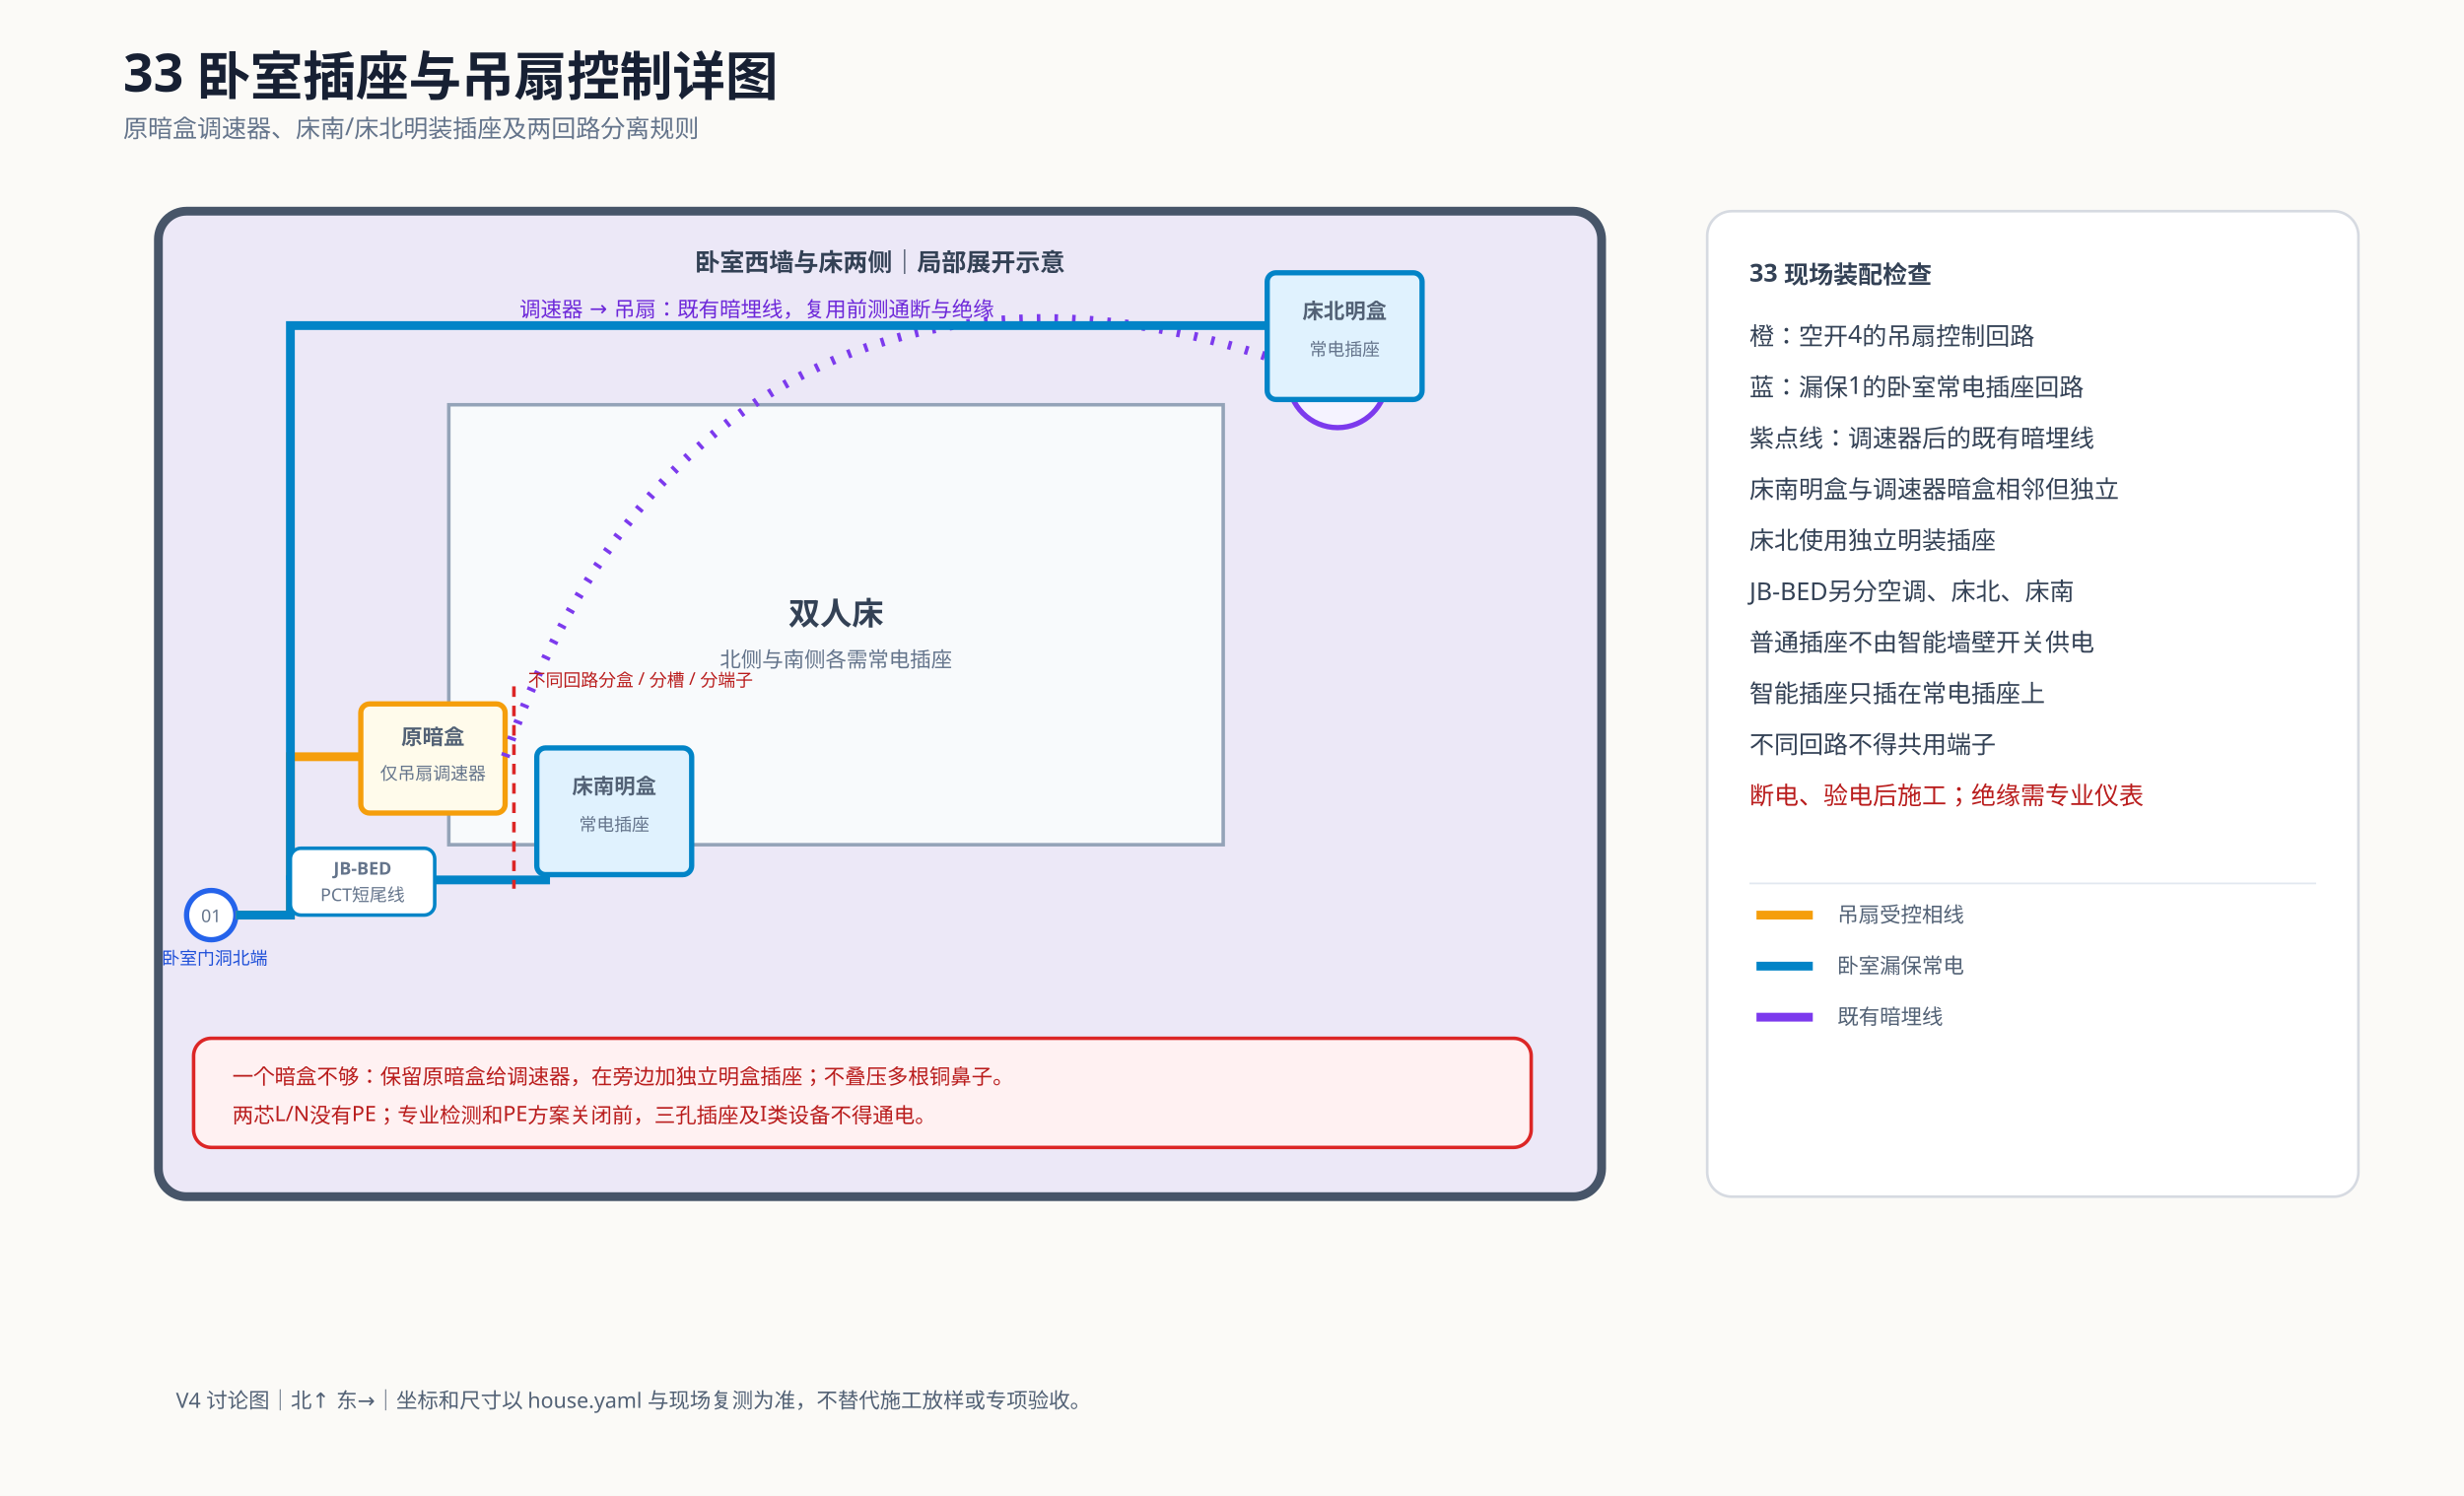
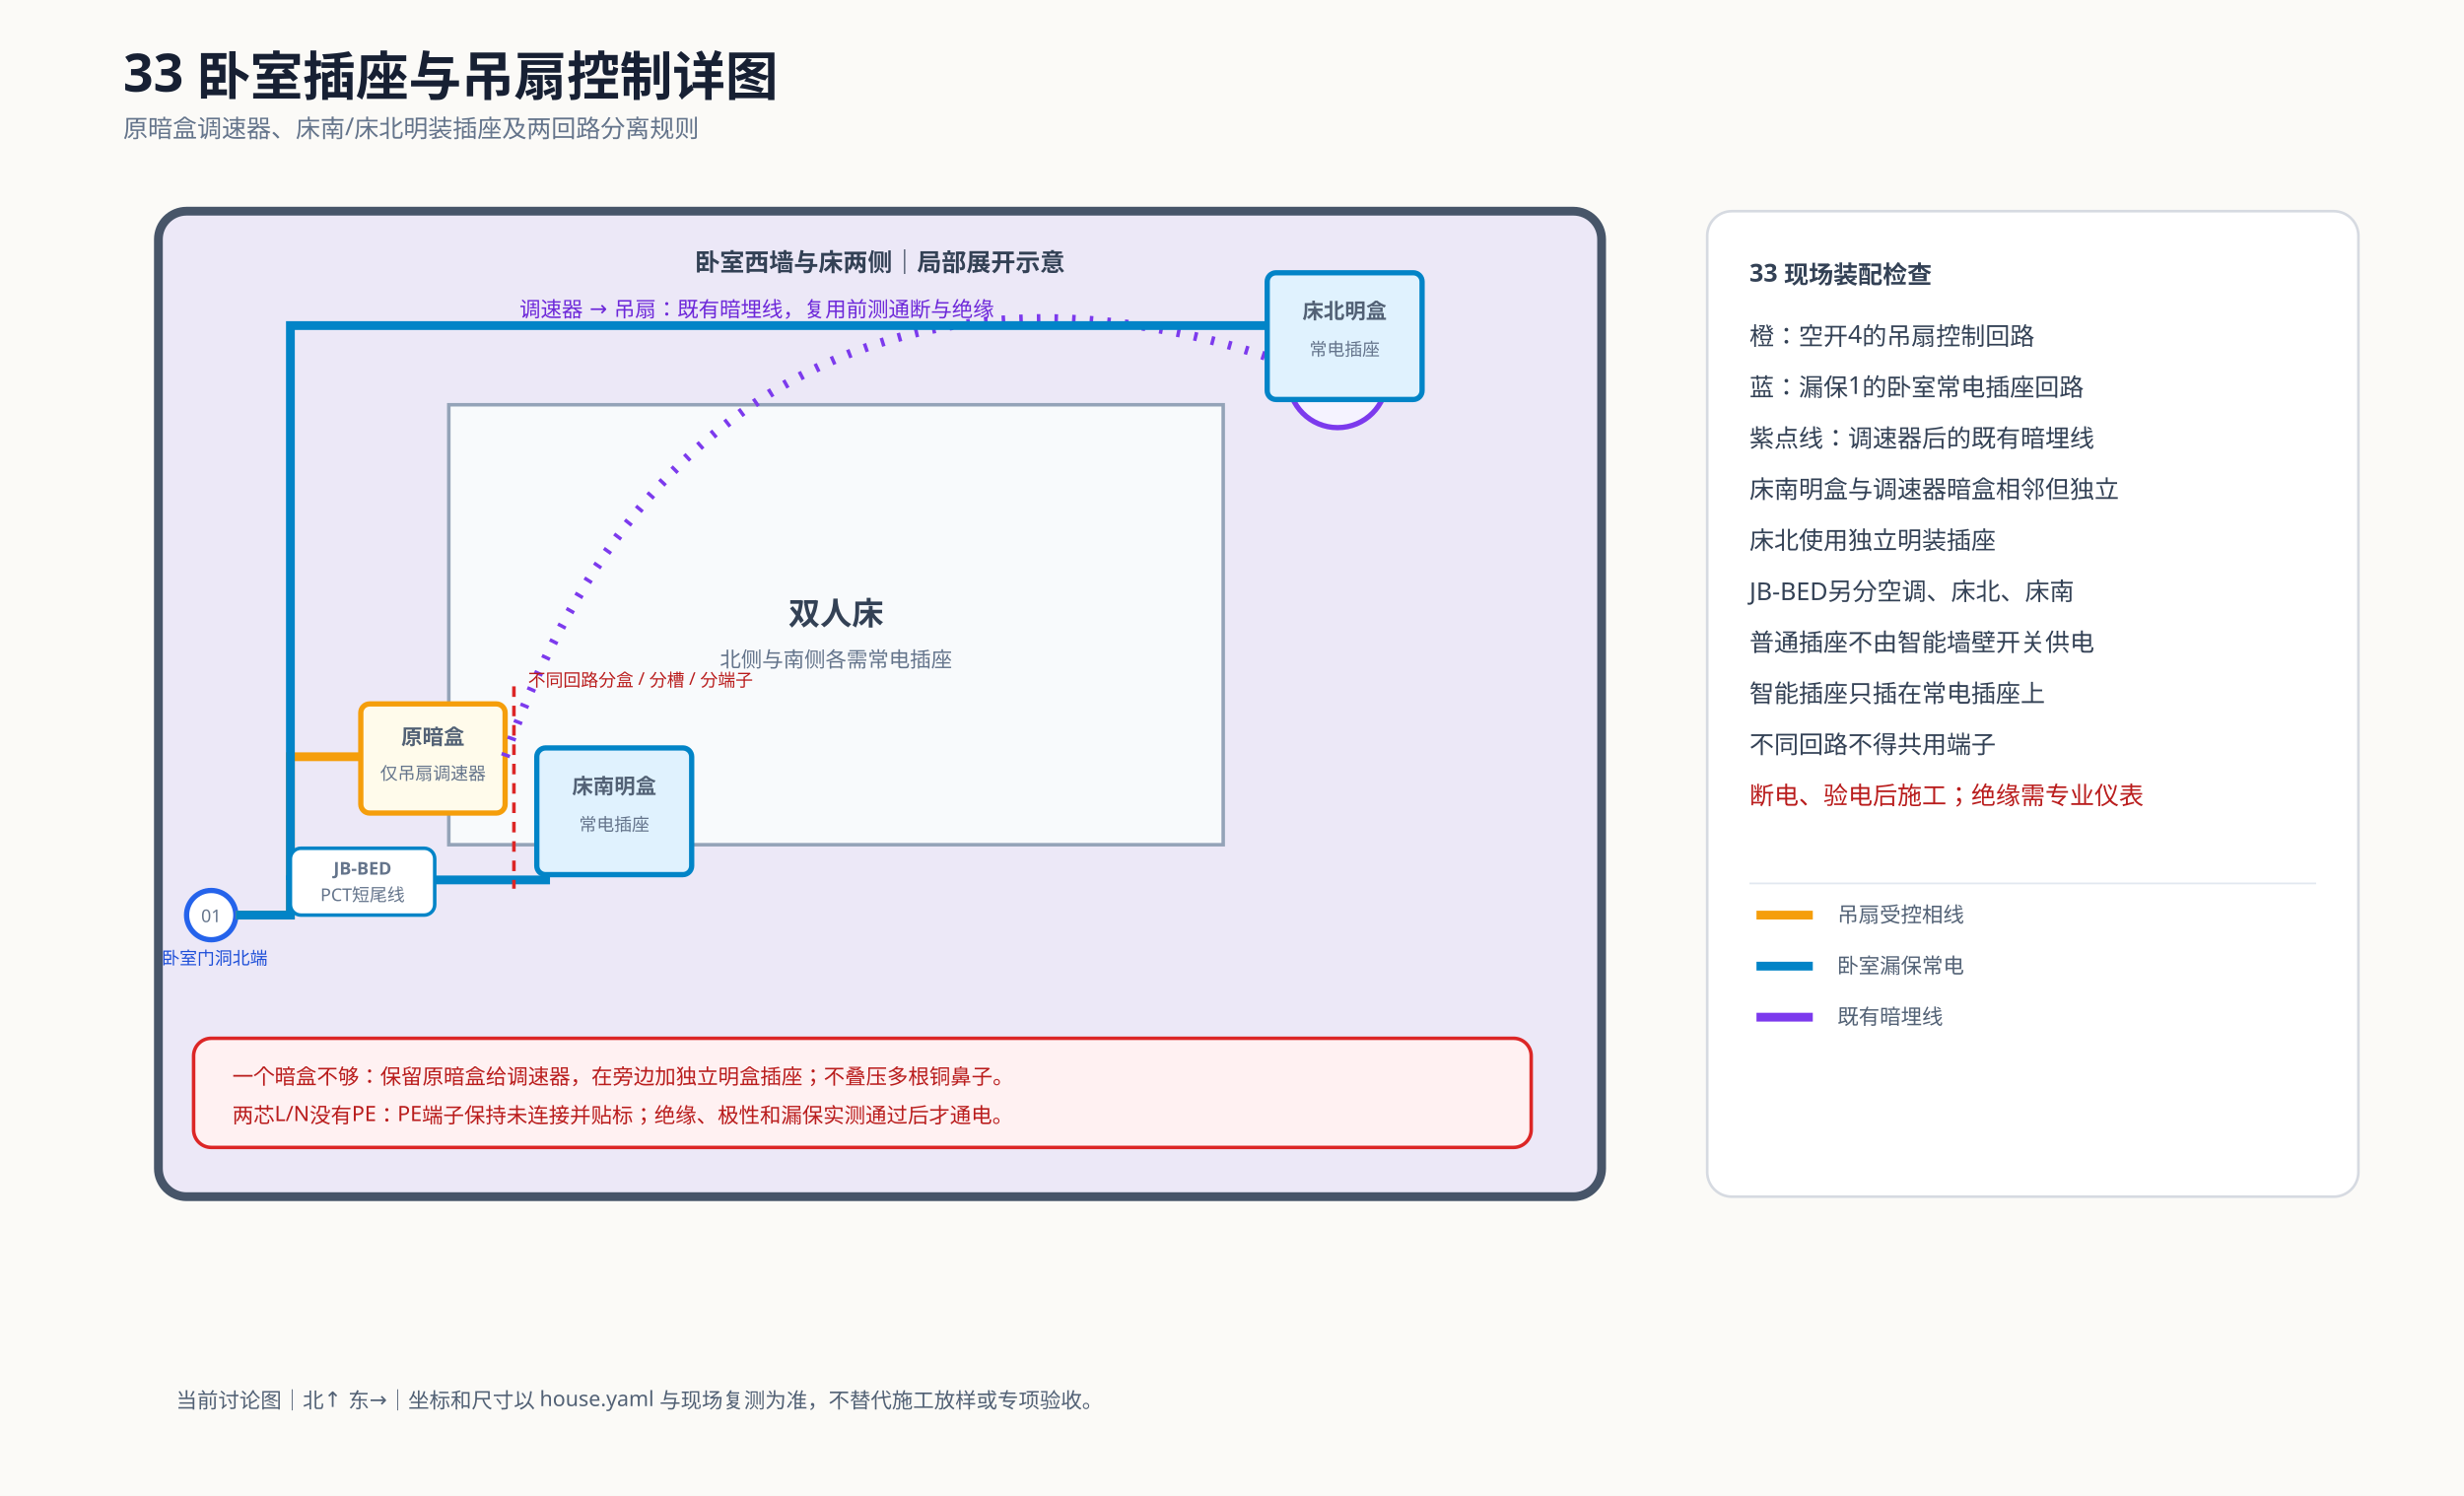
<svg xmlns="http://www.w3.org/2000/svg" width="1400" height="850" viewBox="0 0 1400 850" data-diagram-role="bedroom-electrical-detail" role="img">
  <defs>
    <pattern id="hatch" width="12" height="12" patternUnits="userSpaceOnUse" patternTransform="rotate(45)">
      <rect width="12" height="12" fill="#f1f5f9" />
      <line y2="12" stroke="#cbd5e1" stroke-width="4" />
    </pattern>
    <pattern id="danger" width="10" height="10" patternUnits="userSpaceOnUse" patternTransform="rotate(45)">
      <rect width="10" height="10" fill="#fff1f2" />
      <line y2="10" stroke="#fecaca" stroke-width="3" />
    </pattern>
    <marker id="arrow" markerWidth="8" markerHeight="8" refX="6" refY="4" orient="auto">
      <path d="M0 0L8 4 0 8z" fill="#334155" />
    </marker>
    <marker id="blue-arrow" markerWidth="8" markerHeight="8" refX="6" refY="4" orient="auto">
      <path d="M0 0L8 4 0 8z" fill="#2563eb" />
    </marker>
    <style>
    text{font-family:"Source Han Sans SC","Heiti SC","Arial Unicode MS",sans-serif}
    .wall{fill:none;stroke:#1f2937;stroke-width:7;stroke-linecap:square;stroke-linejoin:miter}
    .iw{fill:none;stroke:#475569;stroke-width:5;stroke-linecap:square}
    .win{stroke:#0284c7;stroke-width:8}.winc{stroke:#e0f2fe;stroke-width:2.5}
    .title{font-size:30px;font-weight:750;fill:#172033}.subtitle{font-size:14px;fill:#64748b}
    .room{font-size:18px;font-weight:750;fill:#334155;text-anchor:middle}.roomsub{font-size:12px;fill:#64748b;text-anchor:middle}
    .note{font-size:14px;fill:#334155}.small{font-size:12px;fill:#526175}.micro{font-size:10px;fill:#64748b}
    .panel{fill:#fff;stroke:#d6dae1;stroke-width:1.5}.fixed{fill:#fffdf8;stroke:#64748b;stroke-width:2}
    .planned{fill:#fff7ed;stroke:#f97316;stroke-width:2;stroke-dasharray:7 5}
    .water{fill:none;stroke:#0284c7;stroke-width:4}.hot{fill:none;stroke:#dc2626;stroke-width:4}
    .drain{fill:none;stroke:#0f766e;stroke-width:5}.gas{fill:none;stroke:#ea580c;stroke-width:4}
    .power{fill:none;stroke:#2563eb;stroke-width:3}.network{fill:none;stroke:#7c3aed;stroke-width:3;stroke-dasharray:7 5}
    .danger{fill:#fff1f2;stroke:#dc2626;stroke-width:2}.cat{fill:none;stroke:#16a34a;stroke-width:6;stroke-dasharray:8 5}
    .dim{fill:none;stroke:#64748b;stroke-width:1.5}.dimtext{font-size:12px;fill:#475569;text-anchor:middle}
    .center{text-anchor:middle}.bold{font-weight:700}.orange{fill:#c2410c}.red{fill:#b91c1c}.blue{fill:#1d4ed8}.green{fill:#15803d}.purple{fill:#6d28d9}
  </style>
  </defs>
  <rect width="1400" height="850" fill="#fbfaf7" />
  <text x="70" y="52" class="title">33 卧室插座与吊扇控制详图</text>
  <text x="70" y="78" class="subtitle">原暗盒调速器、床南/床北明装插座及两回路分离规则</text>
  <rect x="90" y="120" width="820" height="560" rx="16" fill="#ece8f7" stroke="#475569" stroke-width="5" />
  <text x="500" y="154" class="note bold center">卧室西墙与床两侧｜局部展开示意</text>
  <rect x="255" y="230" width="440" height="250" fill="#f8fafc" stroke="#94a3b8" stroke-width="2" />
  <text x="475" y="355" class="room">双人床</text>
  <text x="475" y="379" class="roomsub">北侧与南侧各需常电插座</text>
  <circle cx="120" cy="520" r="14" fill="#fff" stroke="#2563eb" stroke-width="3" data-electrical-hole="E-HOLE-01" />
  <text x="120" y="524" class="micro center">01</text>
  <text x="92" y="548" class="micro blue">卧室门洞北端</text>
  <g data-circuit="MCB-04" data-terminal-scope="fan-control-only">
    <path d="M134 520H165V430H205" fill="none" stroke="#f59e0b" stroke-width="5" data-route-kind="surface" />
    <rect x="205" y="400" width="82" height="62" rx="5" fill="#fffbeb" stroke="#f59e0b" stroke-width="3" data-box-type="existing-recessed" data-device="fan-speed-controller" />
    <text x="246" y="423" class="small bold center">原暗盒</text>
    <text x="246" y="443" class="micro center">仅吊扇调速器</text>
    <path d="M287 430C380 165 585 150 740 210" fill="none" stroke="#7c3aed" stroke-width="5" stroke-dasharray="2 8" data-route-kind="existing-concealed" />
    <circle cx="760" cy="215" r="28" fill="#f5f3ff" stroke="#7c3aed" stroke-width="3" />
    <text x="760" y="220" class="small center">吊扇</text>
  </g>
  <text x="430" y="180" class="small purple center">调速器 → 吊扇：既有暗埋线，复用前测通断与绝缘</text>
  <g data-circuit="RCBO-01" data-terminal-scope="bed-sockets-only">
    <path d="M134 520H165V500H310V465" fill="none" stroke="#0284c7" stroke-width="5" data-route-kind="surface" />
    <rect x="305" y="425" width="88" height="72" rx="5" fill="#e0f2fe" stroke="#0284c7" stroke-width="3" data-box-type="surface-bed-south" />
    <text x="349" y="451" class="small bold center">床南明盒</text>
    <text x="349" y="472" class="micro center">常电插座</text>
    <path d="M165 500V185H720" fill="none" stroke="#0284c7" stroke-width="5" data-route-kind="surface" />
    <rect x="720" y="155" width="88" height="72" rx="5" fill="#e0f2fe" stroke="#0284c7" stroke-width="3" data-box-type="surface-bed-north" />
    <text x="764" y="181" class="small bold center">床北明盒</text>
    <text x="764" y="202" class="micro center">常电插座</text>
    <rect x="165" y="482" width="82" height="38" rx="6" fill="#fff" stroke="#0284c7" stroke-width="2" data-junction="JB-BED" />
    <text x="206" y="497" class="micro bold center">JB-BED</text>
    <text x="206" y="512" class="micro center">PCT短尾线</text>
  </g>
  <line x1="292" y1="390" x2="292" y2="505" stroke="#dc2626" stroke-width="2" stroke-dasharray="6 5" />
  <text x="300" y="390" class="micro red">不同回路分盒 / 分槽 / 分端子</text>
  <rect x="110" y="590" width="760" height="62" rx="10" fill="#fff1f2" stroke="#dc2626" stroke-width="2" />
  <text x="132" y="616" class="small red">一个暗盒不够：保留原暗盒给调速器，在旁边加独立明盒插座；不叠压多根铜鼻子。</text>
-   <text x="132" y="638" class="small red">两芯L/N没有PE；专业检测和PE方案关闭前，三孔插座及I类设备不得通电。</text>
+   <text x="132" y="638" class="small red">两芯L/N没有PE：PE端子保持未连接并贴标；绝缘、极性和漏保实测通过后才通电。</text>
  <rect x="970" y="120" width="370" height="560" rx="14" class="panel" />
  <text x="994" y="160" class="note bold">33 现场装配检查</text>
  <text x="994" y="196" class="note">橙：空开4的吊扇控制回路</text>
  <text x="994" y="225" class="note">蓝：漏保1的卧室常电插座回路</text>
  <text x="994" y="254" class="note">紫点线：调速器后的既有暗埋线</text>
  <text x="994" y="283" class="note">床南明盒与调速器暗盒相邻但独立</text>
  <text x="994" y="312" class="note">床北使用独立明装插座</text>
  <text x="994" y="341" class="note">JB-BED另分空调、床北、床南</text>
  <text x="994" y="370" class="note">普通插座不由智能墙壁开关供电</text>
  <text x="994" y="399" class="note">智能插座只插在常电插座上</text>
  <text x="994" y="428" class="note">不同回路不得共用端子</text>
  <text x="994" y="457" class="note red">断电、验电后施工；绝缘需专业仪表</text>
  <line x1="994" y1="502" x2="1316" y2="502" stroke="#e2e8f0" />
  <line x1="998" y1="520" x2="1030" y2="520" stroke="#f59e0b" stroke-width="5" />
  <text x="1044" y="524" class="small">吊扇受控相线</text>
  <line x1="998" y1="549" x2="1030" y2="549" stroke="#0284c7" stroke-width="5" />
  <text x="1044" y="553" class="small">卧室漏保常电</text>
  <line x1="998" y1="578" x2="1030" y2="578" stroke="#7c3aed" stroke-width="5" />
  <text x="1044" y="582" class="small">既有暗埋线</text>
-   <text x="100" y="800" class="small">V4 讨论图｜北↑ 东→｜坐标和尺寸以 house.yaml 与现场复测为准，不替代施工放样或专项验收。</text>
+   <text x="100" y="800" class="small">当前讨论图｜北↑ 东→｜坐标和尺寸以 house.yaml 与现场复测为准，不替代施工放样或专项验收。</text>
</svg>
